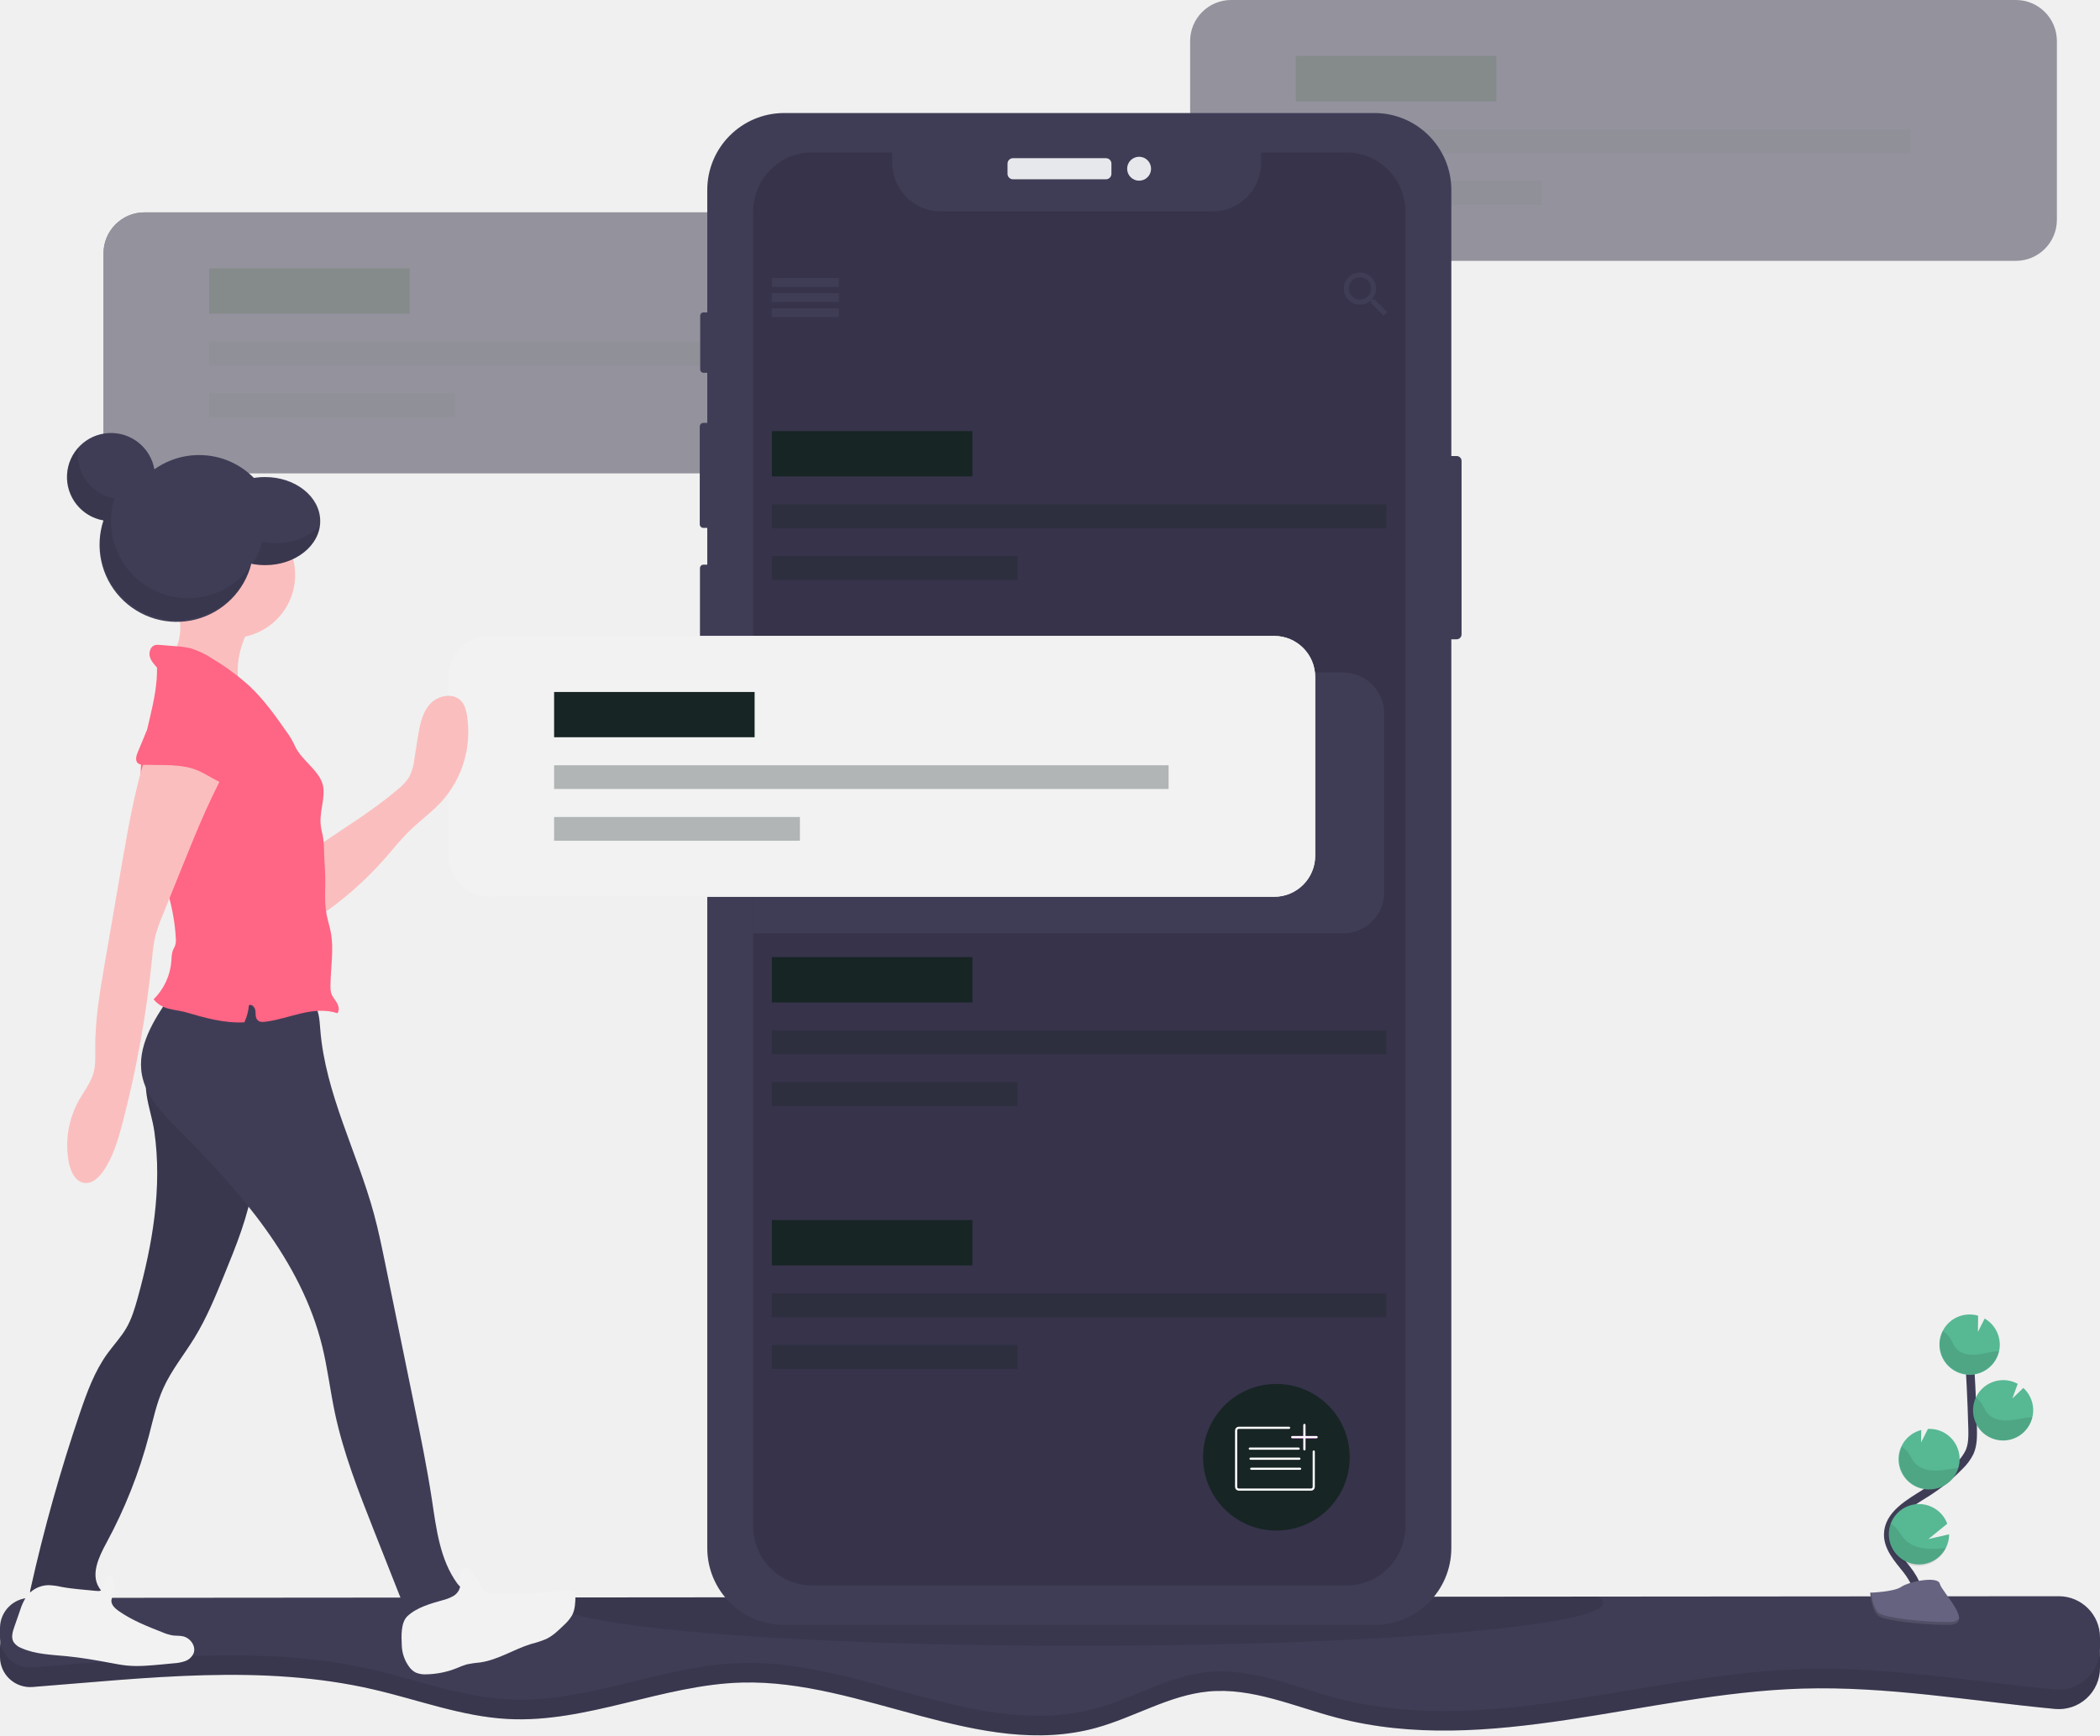
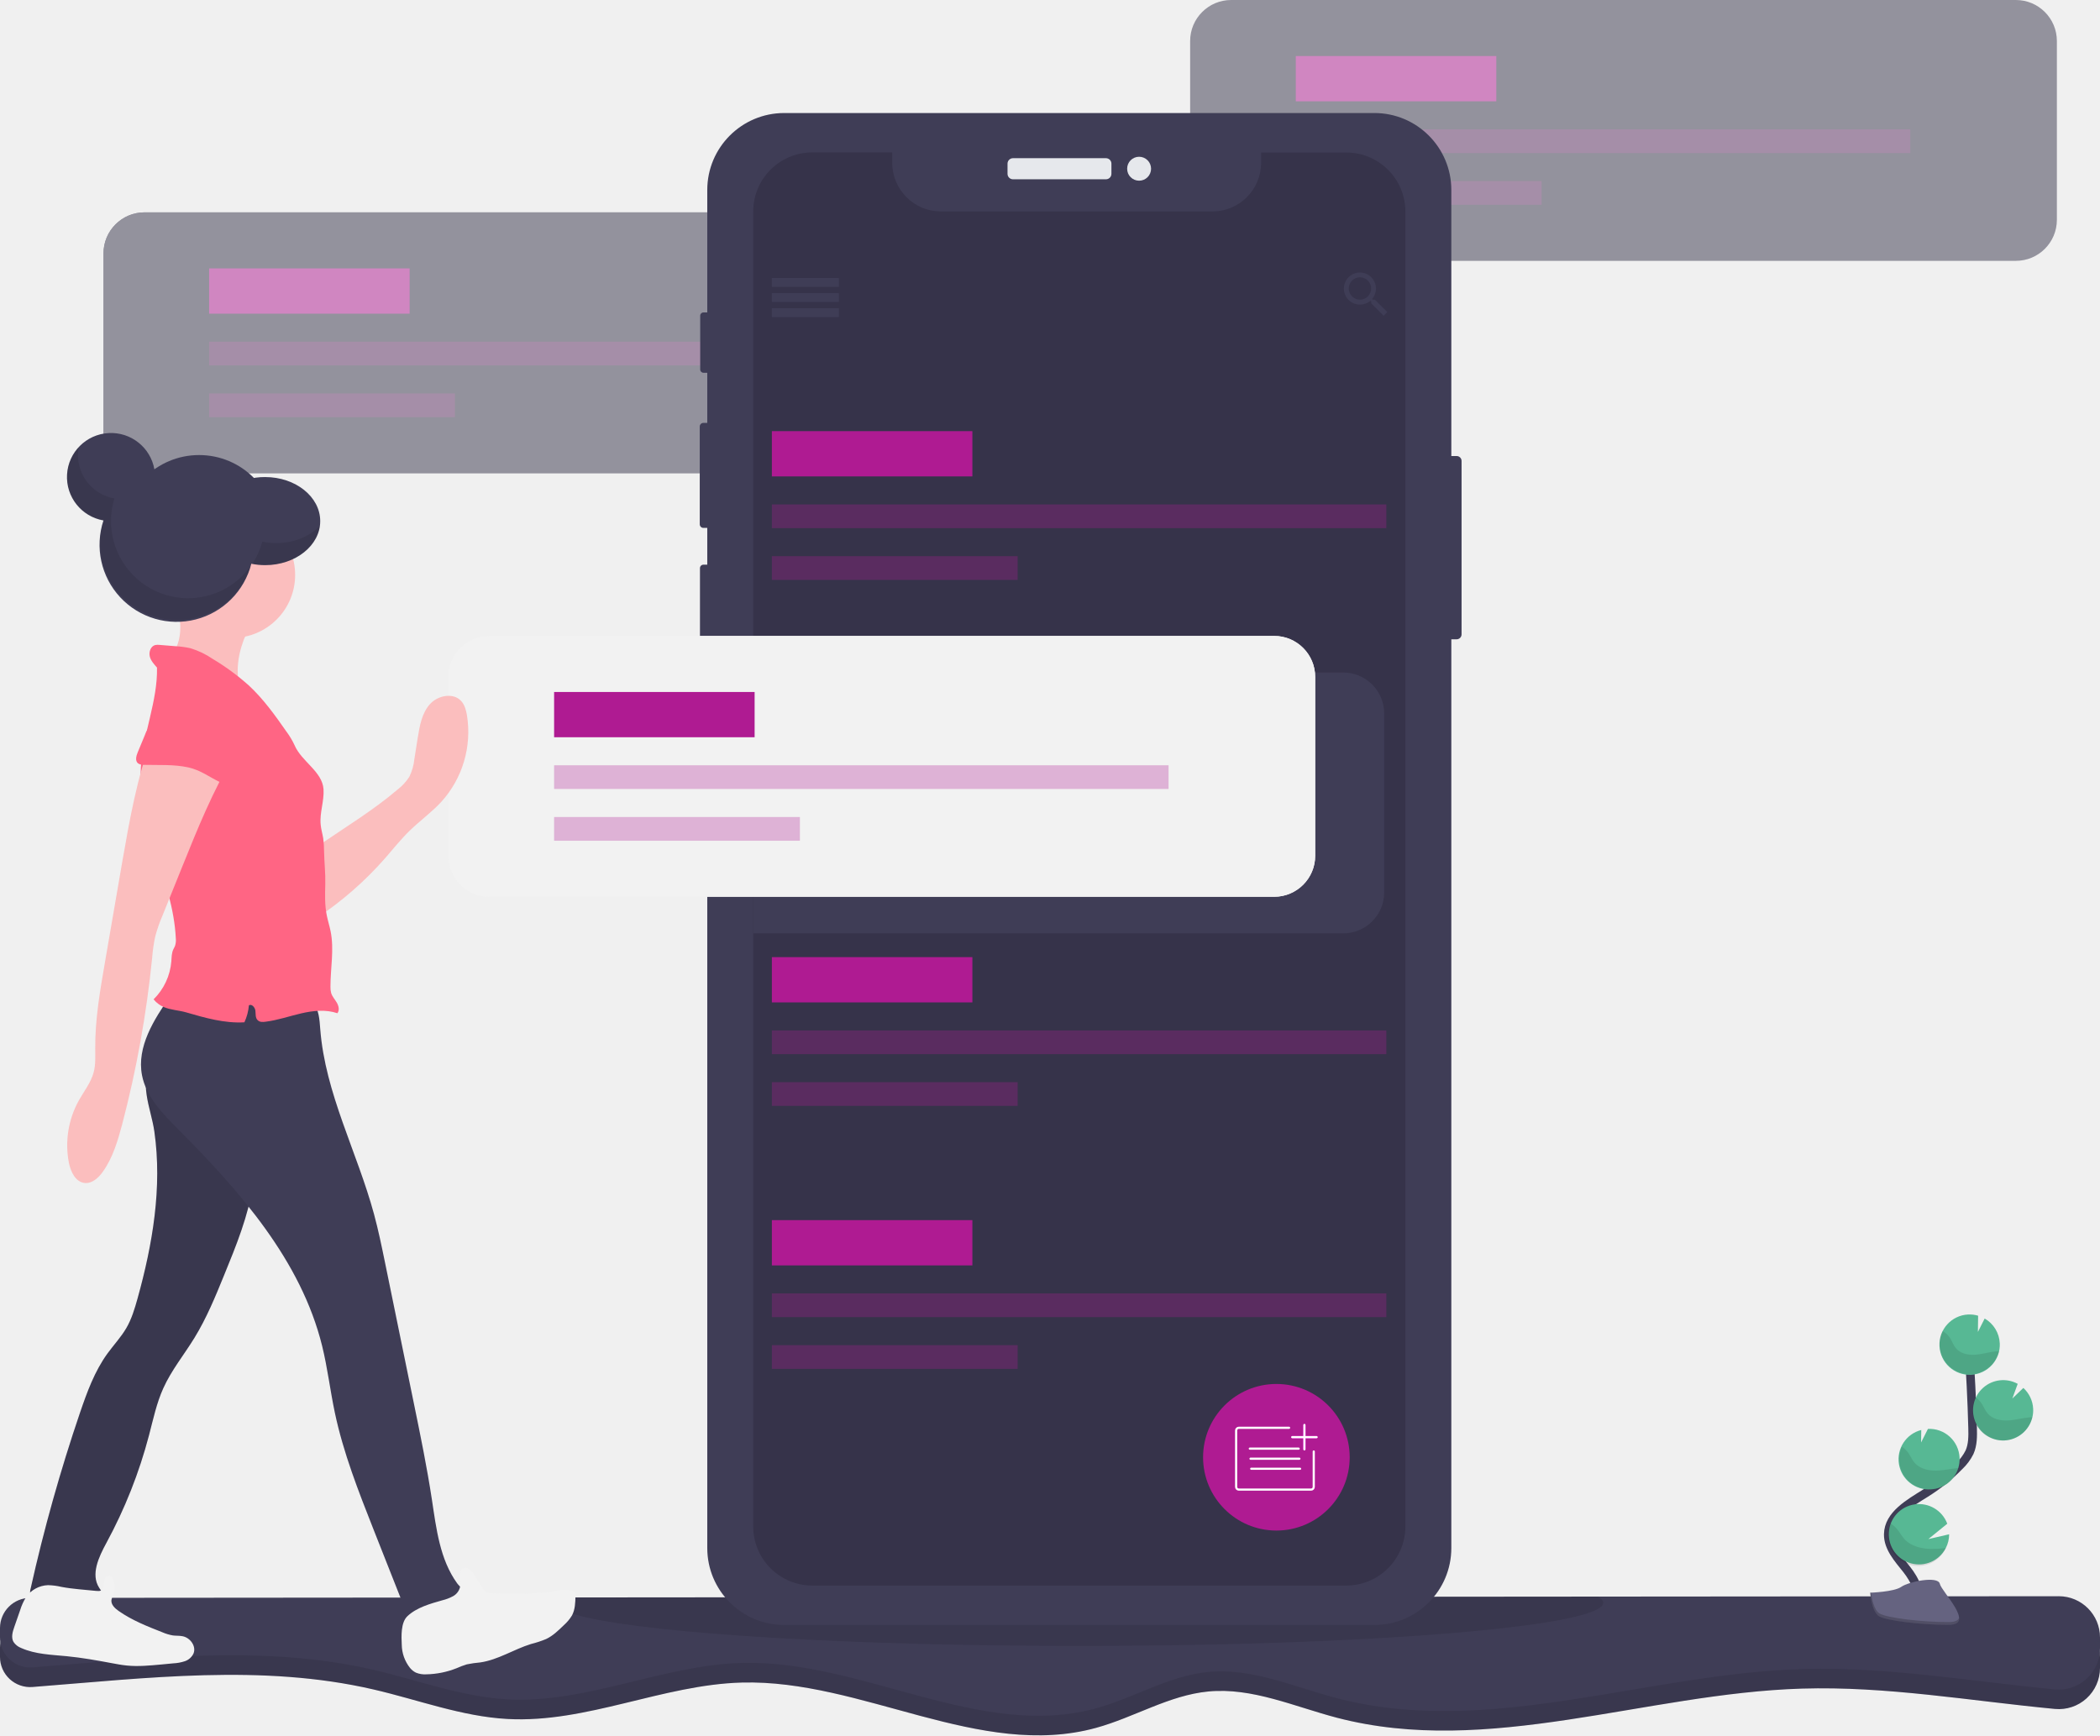
<svg xmlns="http://www.w3.org/2000/svg" data-name="Layer 1" width="974" height="805.02" viewBox="0 0 974 805.02">
  <path d="M974 768.75v5a19.11 19.11 0 01-20.91 19c-39.15-3.72-78.12-10.64-117.4-9.43-72.42 2.21-145.44 31.83-215.54 13.53-19.77-5.16-39.32-14.13-59.66-12.2-18.25 1.73-34.49 12.05-52.17 16.89C454.55 816.3 399.8 779 344.06 780.51c-36.74 1-71.92 18.89-108.62 16.9-21.27-1.14-41.53-8.92-62.28-13.71-51.66-11.94-104.86-5.27-158.09-1.13A14 14 0 010 768.64v-4.28a14 14 0 0114-14l940.92-.76A19.11 19.11 0 01974 768.75z" fill="#3f3d56" />
  <path d="M974 768.75v5a19.11 19.11 0 01-20.91 19c-39.15-3.72-78.12-10.64-117.4-9.43-72.42 2.21-145.44 31.83-215.54 13.53-19.77-5.16-39.32-14.13-59.66-12.2-18.25 1.73-34.49 12.05-52.17 16.89C454.55 816.3 399.8 779 344.06 780.51c-36.74 1-71.92 18.89-108.62 16.9-21.27-1.14-41.53-8.92-62.28-13.71-51.66-11.94-104.86-5.27-158.09-1.13A14 14 0 010 768.64v-4.28a14 14 0 0114-14l940.92-.76A19.11 19.11 0 01974 768.75z" opacity=".1" />
  <path d="M974 759.61v5a20.39 20.39 0 01-.11 2.08 19.11 19.11 0 01-20.8 17c-39.15-3.73-78.12-10.65-117.4-9.44-72.42 2.22-145.44 31.84-215.54 13.53-19.77-5.16-39.32-14.13-59.66-12.2-18.25 1.73-34.49 12.05-52.17 16.9-53.77 14.72-108.52-22.58-164.26-21.08-36.74 1-71.92 18.89-108.62 16.91-21.27-1.15-41.53-8.92-62.28-13.72-51.65-11.93-104.86-5.26-158.09-1.12a14 14 0 01-14.86-11.5 13.7 13.7 0 01-.21-2.46v-4.28a14 14 0 0114-14l235.83-.19 481.81-.4 223.28-.18A19.11 19.11 0 01974 759.61z" fill="#3f3d56" />
  <path d="M743.59 743.51c0 2.21-4.36 4.33-12.4 6.32-32.19 7.95-123.19 13.68-230.6 13.68-105.67 0-195.58-5.55-229-13.31-9-2.09-14-4.34-14-6.69 0-.82.6-1.63 1.78-2.43l481.81-.4c1.59.93 2.41 1.83 2.41 2.83z" opacity=".1" />
  <g opacity=".5">
    <rect x="552" width="402" height="121" rx="19.03" fill="#36334a" />
-     <path fill="#172524" d="M601 26h93v21h-93z" />
-     <path fill="#172524" opacity=".3" d="M601 60h285v11H601zm0 24h114v11H601z" />
+     <path fill="#af1b92" d="M601 26h93v21h-93z" />
+     <path fill="#af1b92" opacity=".3" d="M601 60h285v11H601zm0 24h114v11H601z" />
  </g>
  <g opacity=".5">
    <rect x="48" y="98.51" width="402" height="121" rx="19.03" fill="#36334a" />
    <path fill="#36334a" d="M97 124.51h93v21H97zm0 34h285v11H97zm0 24h114v11H97z" />
    <rect x="48" y="98.51" width="402" height="121" rx="19.03" fill="#36334a" />
-     <path fill="#172524" d="M97 124.51h93v21H97z" />
-     <path fill="#172524" opacity=".3" d="M97 158.51h285v11H97zm0 24h114v11H97z" />
+     <path fill="#af1b92" d="M97 124.51h93v21H97z" />
+     <path fill="#af1b92" opacity=".3" d="M97 158.51h285v11H97zm0 24h114v11H97z" />
  </g>
  <rect x="667.58" y="211.54" width="10.31" height="85.02" rx="2.29" fill="#3f3d56" />
  <rect x="324.76" y="144.93" width="5.79" height="27.99" rx="1.5" fill="#3f3d56" />
  <rect x="324.55" y="196.17" width="6.52" height="48.72" rx="1.69" fill="#3f3d56" />
  <rect x="324.65" y="261.94" width="6.21" height="49.14" rx="1.61" fill="#3f3d56" />
  <rect x="328.04" y="52.43" width="345.1" height="701.37" rx="35.69" fill="#3f3d56" />
  <rect x="467.3" y="73.38" width="48.19" height="9.79" rx="2.54" fill="#e6e8ec" />
  <circle cx="528.33" cy="78.27" r="5.55" fill="#e6e8ec" />
  <path d="M651.83 98.11v610a27.41 27.41 0 01-27.41 27.4H376.76a27.41 27.41 0 01-27.41-27.4v-610a27.41 27.41 0 0127.41-27.41h37.06v4.81a22.58 22.58 0 0022.57 22.57h126a22.57 22.57 0 0022.52-22.57v-4.76h39.51a27.41 27.41 0 0127.41 27.36z" fill="#36334a" />
  <path fill="#3f3d56" d="M358 129h31v4h-31zm0 7h31v4h-31zm0 7h31v4h-31z" />
  <path fill="#3f3d56" d="M358 129h31v4h-31zm0 7h31v4h-31zm0 7h31v4h-31zm279.66-4h-.91l-.35-.29a7.61 7.61 0 001.78-4.89 7.44 7.44 0 10-7.4 7.48 7.73 7.73 0 004.88-1.78l.34.29v.92l5.74 5.75 1.72-1.72zm-6.88 0a5.18 5.18 0 115.16-5.18 5.15 5.15 0 01-5.16 5.18z" />
-   <path fill="#172524" d="M358 200h93v21h-93z" />
-   <path fill="#172524" opacity=".3" d="M358 234h285v11H358zm0 24h114v11H358z" />
-   <path fill="#172524" d="M358 444h93v21h-93z" />
-   <path fill="#172524" opacity=".3" d="M358 478h285v11H358zm0 24h114v11H358z" />
-   <path fill="#172524" d="M358 566h93v21h-93z" />
-   <path fill="#172524" opacity=".3" d="M358 600h285v11H358zm0 24h114v11H358z" />
-   <circle cx="592" cy="676" r="34" fill="#172524" />
+   <path fill="#af1b92" d="M358 200h93v21h-93z" />
+   <path fill="#af1b92" opacity=".3" d="M358 234h285v11H358zm0 24h114v11H358z" />
+   <path fill="#af1b92" d="M358 444h93v21h-93z" />
+   <path fill="#af1b92" opacity=".3" d="M358 478h285v11H358zm0 24h114v11H358z" />
+   <path fill="#af1b92" d="M358 566h93v21h-93z" />
+   <path fill="#af1b92" opacity=".3" d="M358 600h285v11H358zm0 24h114v11H358z" />
+   <circle cx="592" cy="676" r="34" fill="#af1b92" />
  <path d="M609.33 673.32v16.43a1.25 1.25 0 01-1.25 1.25h-33.5a1.25 1.25 0 01-1.25-1.25v-26.17a1.25 1.25 0 011.25-1.25h23.31M579.67 672h22.66M580 676.67h22.67m-22.34 4.66H603" fill="none" stroke="#fff" stroke-linecap="round" stroke-miterlimit="10" />
  <path fill="none" stroke="#f0f" stroke-miterlimit="10" d="M605 661v11.33m5.67-5.66h-11.34" />
  <path fill="none" stroke="#fff" stroke-linecap="round" stroke-miterlimit="10" d="M605 661v11.33m5.67-5.66h-11.34" />
  <path d="M888.6 745.17c3-5.51-.4-12.27-4.29-17.18s-8.61-10-8.51-16.29c.15-9 9.7-14.31 17.33-19.09a84 84 0 0015.56-12.51 22.8 22.8 0 004.78-6.4c1.58-3.52 1.54-7.52 1.44-11.37q-.51-19.26-1.91-38.49" fill="none" stroke="#3f3d56" stroke-miterlimit="10" stroke-width="4" />
  <path d="M927.51 623.14a14 14 0 00-7-11.5l-3.14 6.22.1-7.53a14.22 14.22 0 00-4.63-.56 14 14 0 1014.68 13.37zm-25.03 94.99a14 14 0 11.68-11.3l-8.77 7.13 9.65-2.23a14 14 0 01-1.56 6.4zm-6.93-27.25a14 14 0 01-4.45-27.53l-.08 5.78 3.18-6.29a14 14 0 0114.67 13.36 13.84 13.84 0 01-.6 4.79 14 14 0 01-12.72 9.89zm34.07-22.67a14 14 0 116.21-26.27l-2.48 6.8 5.1-4.9a14 14 0 014.55 9.67 13.79 13.79 0 01-.35 3.87 14 14 0 01-13.03 10.83z" fill="#57b894" />
  <path d="M925.62 626.88c-3.24.35-6.39 1.36-9.64 1.56s-6.82-.57-8.88-3.1c-1.1-1.36-1.66-3.08-2.59-4.57a10 10 0 00-3.54-3.33 14 14 0 1026.24 9.32q-.79.03-1.59.12zm4 41.33a14 14 0 01-13.35-20 10.37 10.37 0 012.82 2.82c1 1.51 1.61 3.26 2.78 4.64 2.19 2.57 5.92 3.41 9.31 3.26s6.66-1.12 10-1.43c.47 0 .94-.07 1.42-.08a14 14 0 01-12.98 10.79zm-34.07 22.67a14 14 0 01-13.46-19.76 11.48 11.48 0 013 2.85c1.09 1.54 1.77 3.32 3.05 4.74 2.37 2.63 6.35 3.56 9.93 3.48s6.83-.93 10.28-1.2a14 14 0 01-12.8 9.89zm6.93 27.25a14.017 14.017 0 01-25.59-11.45 13.84 13.84 0 013.08 2.75c1.34 1.62 2.22 3.47 3.76 5 2.87 2.82 7.5 4 11.63 4.09a60 60 0 007.12-.39z" opacity=".1" />
  <path d="M867.43 738.82s11.08-.34 14.42-2.72 17-5.21 17.86-1.4 16.65 19 4.15 19.06-29.06-1.94-32.4-4-4.03-10.94-4.03-10.94z" fill="#656380" />
  <path d="M904.08 752.44c-12.51.1-29.06-1.95-32.39-4-2.54-1.55-3.55-7.09-3.89-9.65h-.37s.7 8.94 4 11 19.89 4.07 32.4 4c3.61 0 4.85-1.31 4.78-3.21-.47 1.12-1.84 1.83-4.53 1.86z" opacity=".2" />
  <path d="M642 331.03v82.94a19 19 0 01-19 19H349.35v-121H623a19 19 0 0119 19.06z" fill="#3f3d56" />
  <rect x="208" y="295" width="402" height="121" rx="19.03" fill="#f2f2f2" />
  <rect x="208" y="295" width="402" height="121" rx="19.03" fill="#f2f2f2" />
-   <path fill="#172524" d="M257 321h93v21h-93z" />
-   <path fill="#172524" opacity=".3" d="M257 355h285v11H257zm0 24h114v11H257z" />
+   <path fill="#af1b92" d="M257 321h93v21h-93z" />
+   <path fill="#af1b92" opacity=".3" d="M257 355h285v11H257zm0 24h114v11H257z" />
  <circle cx="92.34" cy="246.84" r="35.75" fill="#3f3d56" />
  <path d="M71.6 524.94c3.69 25.89-.81 52.29-7.82 77.48-1.31 4.69-2.72 9.42-5.17 13.63s-5.86 7.83-8.74 11.79c-6 8.26-9.52 18-12.81 27.64a779.65 779.65 0 00-22.82 81.32 5.57 5.57 0 000 3.47c.87 2 3.51 2.26 5.68 2.25l28.06-.15c1-1.92-.85-4-2-5.84-4-6.22-.16-14.3 3.37-20.81a223.74 223.74 0 0019.78-50c1.92-7.33 3.48-14.82 6.6-21.73 3.77-8.38 9.68-15.59 14.48-23.43 5.58-9.11 9.65-19 13.69-28.93 5.64-13.78 11.33-27.73 13.55-42.45 2.09-13.82 1.06-27.9-.3-41.81a2.64 2.64 0 00-3.06-3l-37.65-1.94c-7.76-.4-9.6-2.1-8.42 5.52.82 5.69 2.76 11.23 3.58 16.99z" fill="#3f3d56" />
  <path d="M71.6 524.94c3.69 25.89-.81 52.29-7.82 77.48-1.31 4.69-2.72 9.42-5.17 13.63s-5.86 7.83-8.74 11.79c-6 8.26-9.52 18-12.81 27.64a779.65 779.65 0 00-22.82 81.32 5.57 5.57 0 000 3.47c.87 2 3.51 2.26 5.68 2.25l28.06-.15c1-1.92-.85-4-2-5.84-4-6.22-.16-14.3 3.37-20.81a223.74 223.74 0 0019.78-50c1.92-7.33 3.48-14.82 6.6-21.73 3.77-8.38 9.68-15.59 14.48-23.43 5.58-9.11 9.65-19 13.69-28.93 5.64-13.78 11.33-27.73 13.55-42.45 2.09-13.82 1.06-27.9-.3-41.81a2.64 2.64 0 00-3.06-3l-37.65-1.94c-7.76-.4-9.6-2.1-8.42 5.52.82 5.69 2.76 11.23 3.58 16.99z" opacity=".1" />
  <path d="M79 461.99c-7.65 11-15.67 23.66-13.13 36.83 1.93 10 9.55 17.75 16.74 25 28.74 28.86 57 60.92 66.78 100.47 2.52 10.22 3.74 20.71 5.91 31 3.94 18.7 11 36.58 18 54.35l18.72 47.38a28.36 28.36 0 0027.1-18c-2.46-.19-5.67-2.57-7.11-4.57-8-11.07-9.64-25.31-11.69-38.81-2.27-14.92-5.3-29.72-8.34-44.51l-13.4-65.42c-1.55-7.55-3.1-15.11-5.12-22.54-7.82-28.83-22.64-56-24.93-85.81-.34-4.38-.55-9.19-3.52-12.44-3.12-3.43-8.24-4-12.87-4.27-18.73-1.24-34.89-3.07-53.14 1.34z" fill="#3f3d56" />
  <path d="M28.47 736.13a29.86 29.86 0 00-6.22-.8 12.92 12.92 0 00-10.16 5.55 25.25 25.25 0 00-2.73 6l-2.71 7.78c-.8 2.28-1.58 4.91-.39 7a7.42 7.42 0 003.64 2.85c6.56 2.92 13.95 3.08 21.1 3.78 6.94.68 13.82 1.9 20.67 3.19 2.36.44 4.71.89 7.1 1.13 5.34.54 10.72 0 16.06-.48l5.51-.53a19.84 19.84 0 005.42-1 6.83 6.83 0 004-3.59c1.36-3.37-1.56-7.36-5.13-8-1.45-.29-2.95-.16-4.42-.35a20.88 20.88 0 01-4.84-1.45c-7.05-2.77-14.17-5.57-20.37-9.93-1.72-1.21-3.52-2.9-3.33-5a10.19 10.19 0 01.89-2.59 9.46 9.46 0 00.08-6.69c-.34-.92-1-1.89-1.93-2-2.64-.32-2.32 3.53-2.71 5-.53 2-1.49 2.18-3.37 2-5.4-.58-10.8-.85-16.16-1.87zm157.87 26.83a17.65 17.65 0 003.82 10.75 8.36 8.36 0 002.72 2.19 10.92 10.92 0 004.95.79 40.05 40.05 0 0013.89-2.81 39.7 39.7 0 014.8-1.81 53.88 53.88 0 016.24-.9c8.27-1.19 15.53-6.07 23.52-8.54a49.45 49.45 0 007-2.3c3.16-1.49 5.72-4 8.23-6.43a19.89 19.89 0 003.78-4.52c1.47-2.74 1.56-6 1.62-9.1a2.59 2.59 0 00-.24-1.41 2.1 2.1 0 00-.9-.71c-2.43-1.2-5.31-.6-8-.13-9.72 1.73-19.67 1.41-29.54 1.09a4.29 4.29 0 01-4.54-2.59l-3.75-6c-1.07-1.72-2.77-3.69-4.71-3.1-1.55.47-2.18 2.37-2.12 4s.56 3.25.25 4.84a6.61 6.61 0 01-3.2 4.16 20.44 20.44 0 01-5 1.92c-5.52 1.56-11.94 3.33-16.21 7.39-3.09 2.92-2.8 9.37-2.61 13.22z" fill="#f2f2f2" />
  <path d="M184.4 366.26a23.17 23.17 0 005.46-5.94 24.21 24.21 0 002.33-8.21l1.57-9.92c.87-5.47 1.89-11.26 5.54-15.43s10.92-5.66 14.63-1.54c1.62 1.79 2.26 4.25 2.66 6.64a48.34 48.34 0 01-11.82 40c-4.49 4.92-10 8.83-14.75 13.48-4.14 4-7.73 8.59-11.55 12.94a159.42 159.42 0 01-31.47 27.5c.14-7.44 1.09-15.42 0-22.81-.81-5.34-3-8.22 2.17-11.71 12-8.16 24.11-15.54 35.23-25zM83.56 293.08c-.39 5.32-2.6 10.76-7 13.83q18.69 6.54 36.87 14.42c-2.34-2.25-3.05-5.7-3.16-8.94-.31-8.47 2.62-16.8 6.9-24.1a5.85 5.85 0 001.13-3.18c-.14-2.36-2.94-3.45-5.24-4a128.86 128.86 0 00-23.92-3.47c-3.45-.11-7.54-1.2-6.76 3.19.74 4.1 1.49 8.1 1.18 12.25z" fill="#fbbebe" />
  <circle cx="107.66" cy="266.7" r="29.23" fill="#fbbebe" />
  <path d="M136.6 345.65a35.36 35.36 0 00-3.71-6.22c-5.3-7.61-10.74-15.21-17.54-21.51a109.19 109.19 0 00-16.65-12.23 37.79 37.79 0 00-10.42-5 40.77 40.77 0 00-6.69-.91l-7.59-.62a6.21 6.21 0 00-2 .06c-2.06.52-3 3.08-2.56 5.15s2 3.75 3.38 5.32c.34 15.49-6.55 30.77-7.48 46.24-1.63 27 14.88 52.21 16.2 79.28a8.55 8.55 0 01-.38 3.63c-.22.56-.55 1.07-.8 1.62-.78 1.7-.75 3.63-.89 5.5a27.94 27.94 0 01-8.23 17.62 12.23 12.23 0 004.64 3.54c3.19 1.39 7 1.51 10.39 2.48 8.84 2.58 17.9 5.18 27.09 4.63a23.9 23.9 0 002.09-7.87c1.3-.81 2.8.92 3 2.44s-.09 3.29 1 4.39 2.47.93 3.8.76c5.61-.71 11-2.6 16.5-3.87s11.38-1.88 16.73-.06c1.08-1.37.62-3.4-.26-4.9s-2.13-2.82-2.63-4.49a10.08 10.08 0 01-.32-2.95c0-8.55 1.76-17.19.09-25.58-.49-2.46-1.27-4.86-1.77-7.33-1-4.79-.85-9.73-.72-14.62s-.46-10.18-.56-15.14a48.29 48.29 0 00-.4-6.13c-.34-2.13-1-4.21-1.18-6.36-.54-5.46 1.66-10.88 1.33-16.36-.55-8.32-10.22-12.84-13.46-20.51z" fill="#ff6584" />
  <path d="M70.63 341.73c-7.08 18.78-10.54 38.7-14 58.48l-8 46.46c-2.27 13.13-4.55 26.34-4.46 39.66 0 3.74.24 7.55-.74 11.16-1.28 4.74-4.46 8.69-6.87 13a42.78 42.78 0 00-4.6 28.93c.82 4.15 3.06 8.86 7.27 9.34 3.46.38 6.45-2.37 8.47-5.21 4.64-6.51 6.94-14.37 9-22.11a500.11 500.11 0 0013.87-77.09 75.06 75.06 0 011.39-9.8 69.54 69.54 0 013.38-9.76q4.59-11.38 9.19-22.76c7.07-17.53 14.18-35.14 23.89-51.36-9.6-2.76-19.59-6-29.19-8.73-2.77-.82-5.74-.33-8.6-.21z" fill="#fbbebe" />
  <path d="M87.27 355.97c-6.72-1.45-13.67-1-20.53-1.17a4.43 4.43 0 01-2.76-.72c-1.39-1.19-.8-3.42-.1-5.11l3.32-8a11.64 11.64 0 012.66-4.42c1.69-1.5 4.07-1.87 6.31-2.14 7.29-.84 14.79-1.12 21.86.85s13.72 6.45 16.88 13.08c1.32 2.76 1.93 6.24.18 8.75-2.6 3.73-8.43 7.9-12.78 5.86-5.21-2.44-9.2-5.71-15.04-6.98z" fill="#ff6584" />
  <path d="M123 221.3a29.52 29.52 0 00-16.28 4.69 35.75 35.75 0 00-35.1-8.22A20.43 20.43 0 1048 241.42a35.75 35.75 0 1068.57 20.09 32 32 0 006.41.65c14.1 0 25.54-9.15 25.54-20.43S137.08 221.3 123 221.3z" fill="#3f3d56" />
  <path d="M128.09 251.94a31.1 31.1 0 01-6.41-.65 35.57 35.57 0 01-4.68 10.29 32.11 32.11 0 006 .58c13.18 0 24-8 25.39-18.24-4.69 4.88-12.04 8.02-20.3 8.02zm-40.86 25.57a35.8 35.8 0 01-34.18-46.28 20.43 20.43 0 01-16.89-20.12 20.09 20.09 0 01.33-3.66 20.43 20.43 0 0011.46 34 35.75 35.75 0 0068.29 21.18 35.68 35.68 0 01-29.01 14.88z" opacity=".1" />
</svg>
